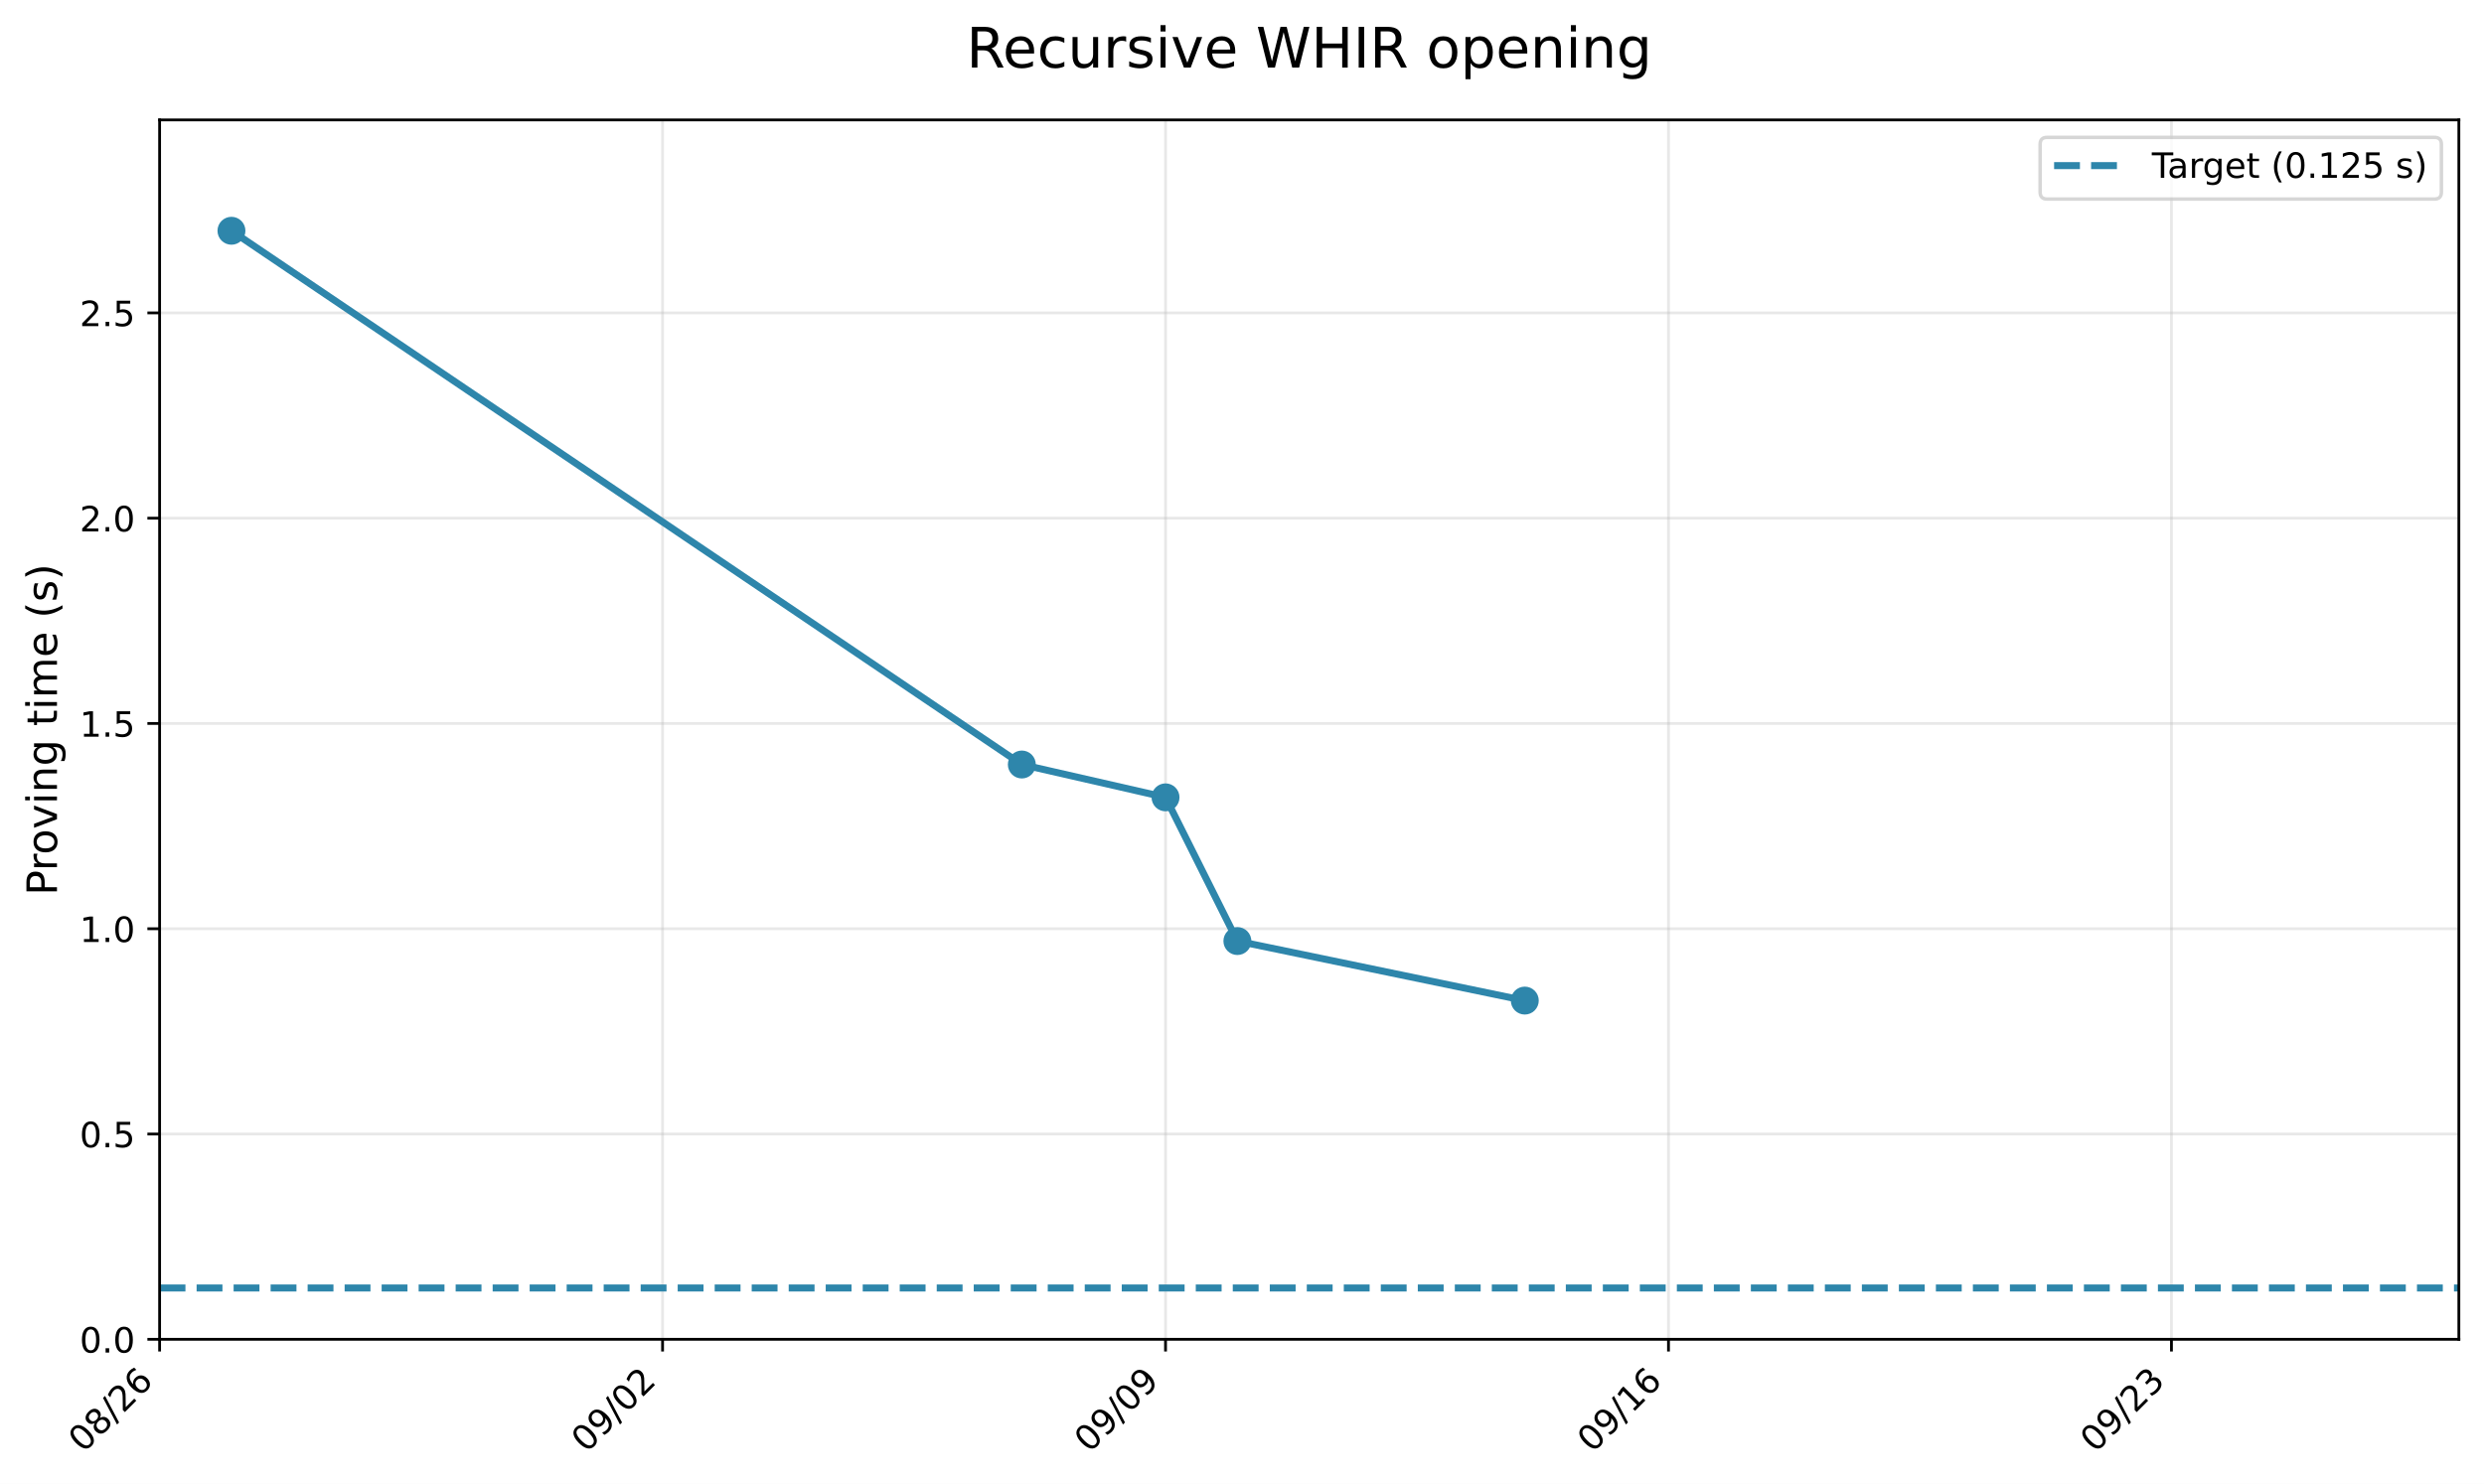
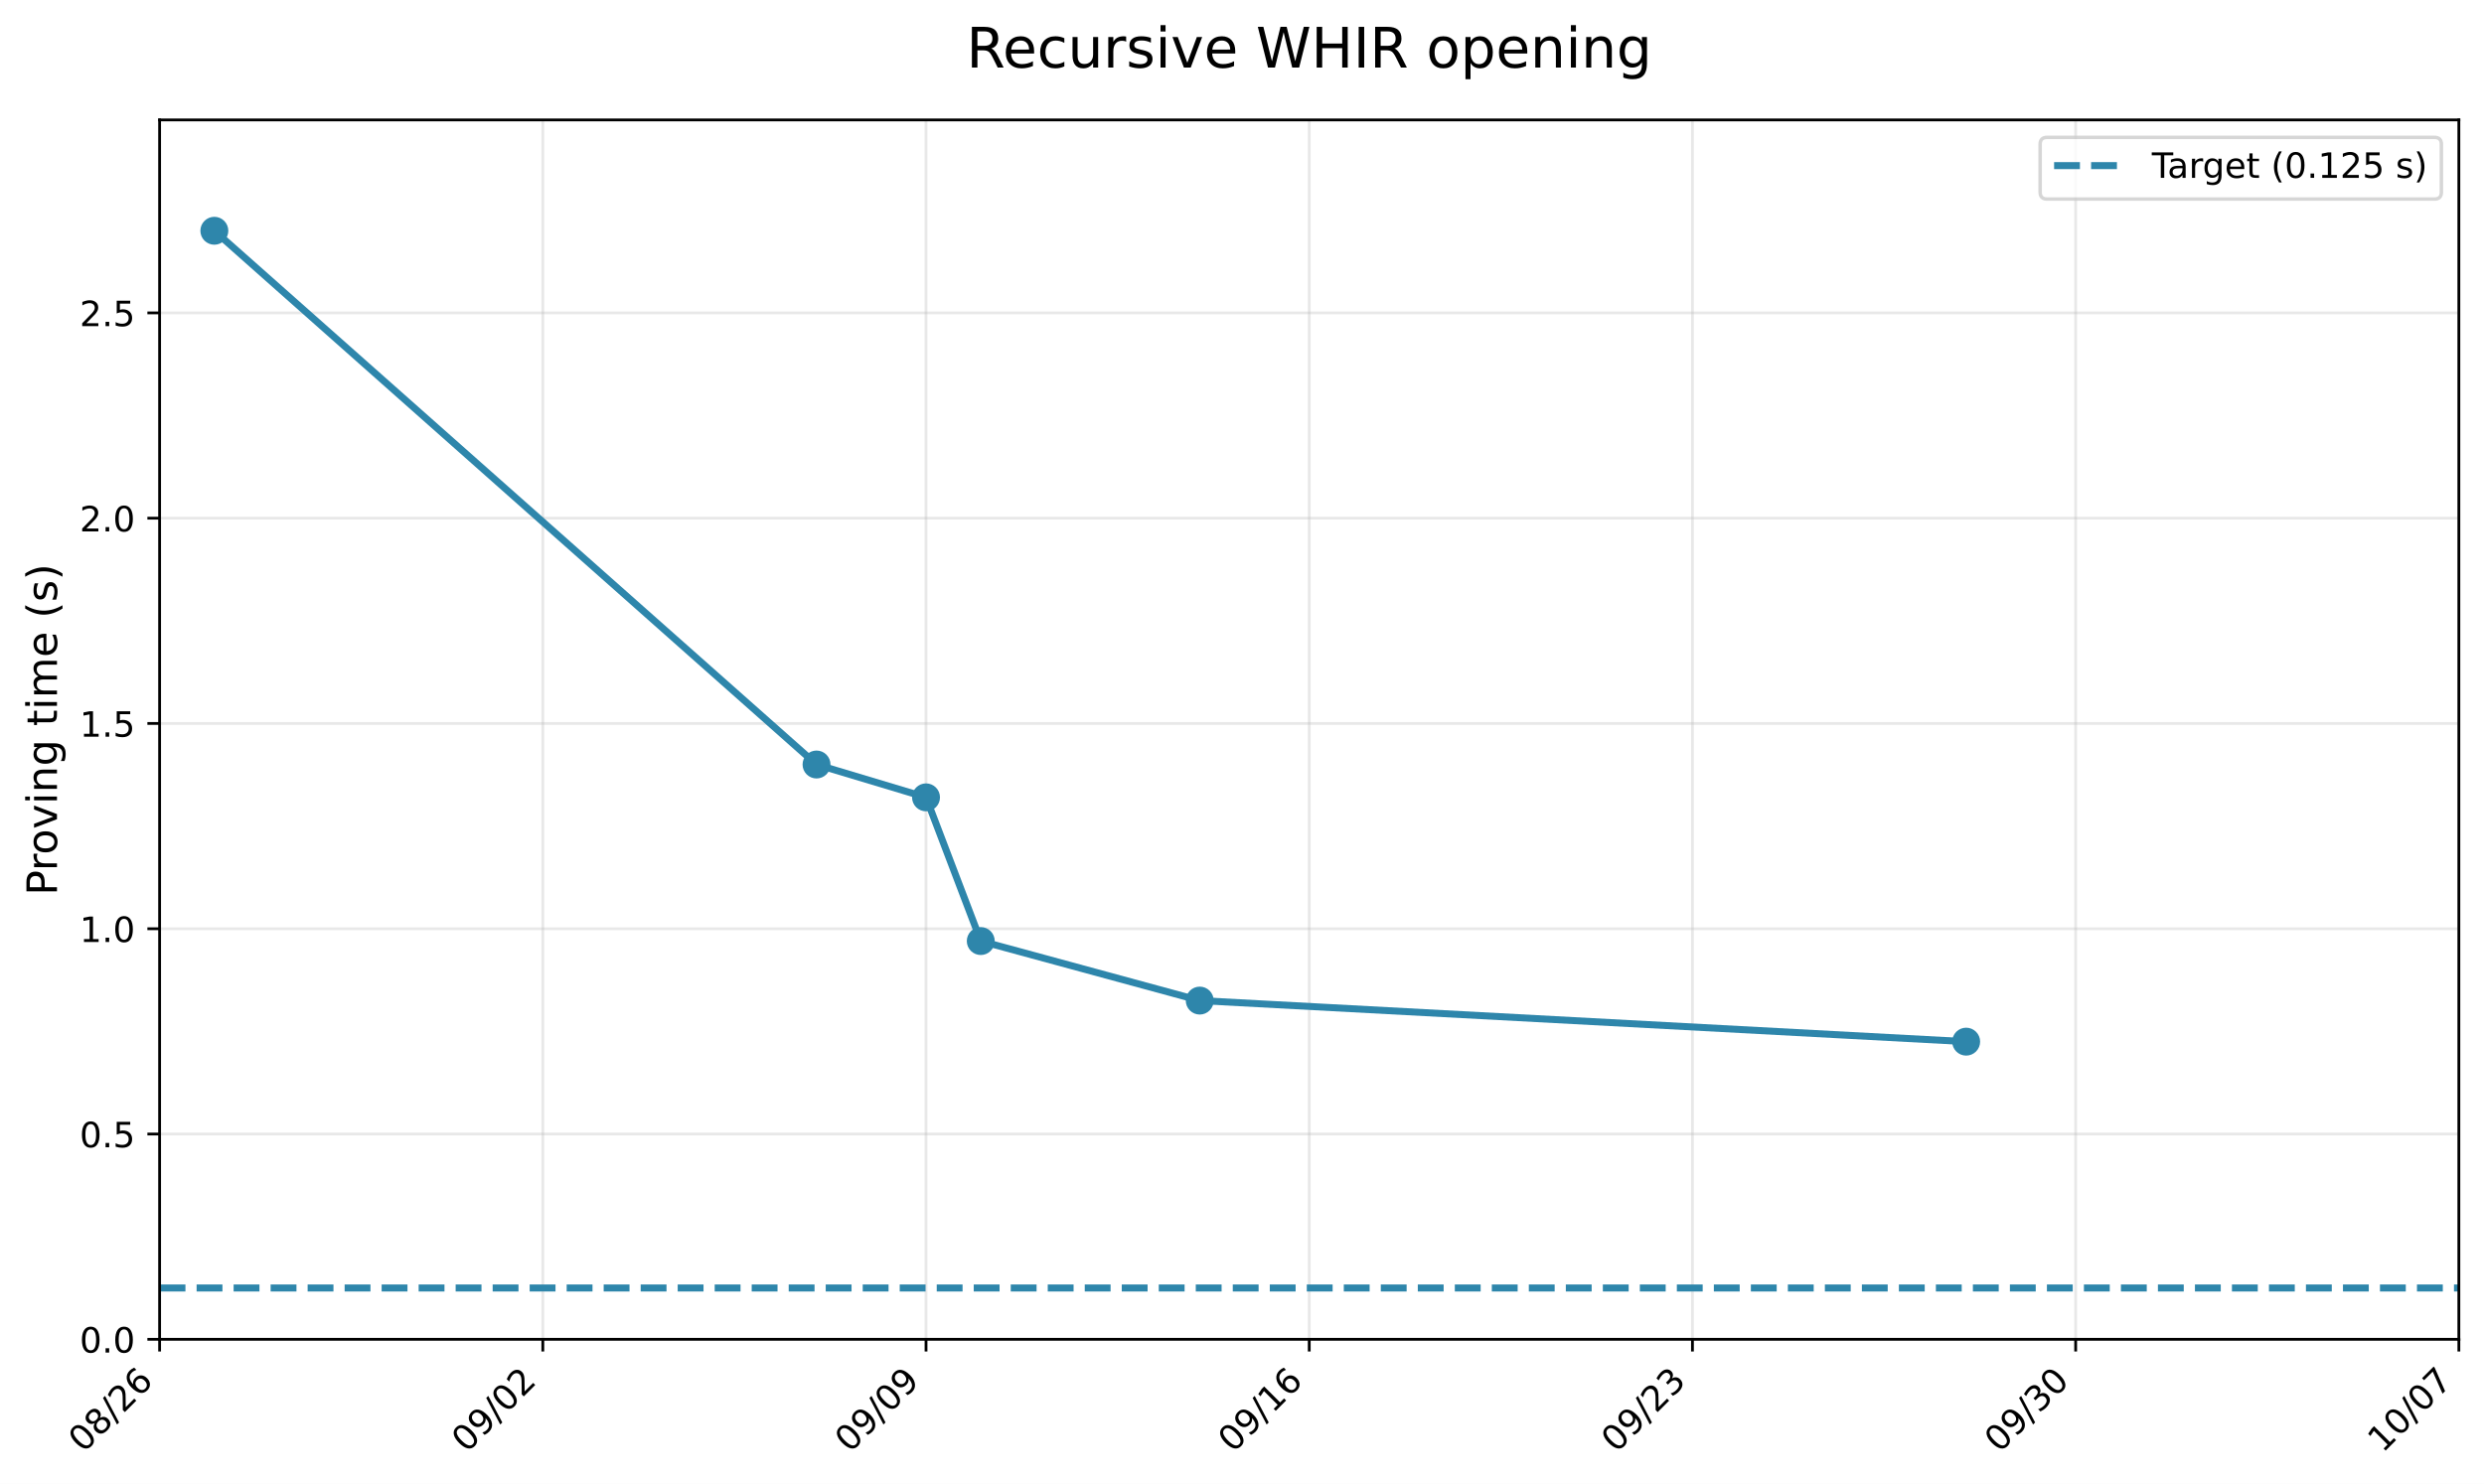
<svg xmlns="http://www.w3.org/2000/svg" xmlns:xlink="http://www.w3.org/1999/xlink" width="711.517pt" height="425.167pt" viewBox="0 0 711.517 425.167" version="1.1">
  <defs>
    <style type="text/css">*{stroke-linejoin: round; stroke-linecap: butt}</style>
  </defs>
  <g id="figure_1">
    <g id="patch_1">
      <path d="M 0 425.167  L 711.517 425.167  L 711.517 0  L 0 0  z " style="fill: #ffffff" />
    </g>
    <g id="axes_1">
      <g id="patch_2">
        <path d="M 45.717 383.745  L 704.317 383.745  L 704.317 34.358  L 45.717 34.358  z " style="fill: #ffffff" />
      </g>
      <g id="matplotlib.axis_1">
        <g id="xtick_1">
          <g id="line2d_1">
-             <path d="M 45.717 383.745  L 45.717 34.358  " clip-path="url(#p88c0484016)" style="fill: none; stroke: #b0b0b0; stroke-opacity: 0.3; stroke-width: 0.8; stroke-linecap: square" />
+             <path d="M 45.717 383.745  L 45.717 34.358  " clip-path="url(#p4e927155b6)" style="fill: none; stroke: #b0b0b0; stroke-opacity: 0.3; stroke-width: 0.8; stroke-linecap: square" />
          </g>
          <g id="line2d_2">
            <defs>
-               <path id="m72a6827bc3" d="M 0 0  L 0 3.5  " style="stroke: #000000; stroke-width: 0.8" />
+               <path id="m692c8fd41b" d="M 0 0  L 0 3.5  " style="stroke: #000000; stroke-width: 0.8" />
            </defs>
            <g>
-               <use xlink:href="#m72a6827bc3" x="45.717" y="383.745" style="stroke: #000000; stroke-width: 0.8" />
+               <use xlink:href="#m692c8fd41b" x="45.717" y="383.745" style="stroke: #000000; stroke-width: 0.8" />
            </g>
          </g>
          <g id="text_1">
            <g transform="translate(23.86838 416.496) rotate(-45) scale(0.1 -0.1)">
              <defs>
                <path id="DejaVuSans-30" d="M 2034 4250  Q 1547 4250 1301 3770  Q 1056 3291 1056 2328  Q 1056 1369 1301 889  Q 1547 409 2034 409  Q 2525 409 2770 889  Q 3016 1369 3016 2328  Q 3016 3291 2770 3770  Q 2525 4250 2034 4250  z M 2034 4750  Q 2819 4750 3233 4129  Q 3647 3509 3647 2328  Q 3647 1150 3233 529  Q 2819 -91 2034 -91  Q 1250 -91 836 529  Q 422 1150 422 2328  Q 422 3509 836 4129  Q 1250 4750 2034 4750  z " transform="scale(0.015625)" />
                <path id="DejaVuSans-38" d="M 2034 2216  Q 1584 2216 1326 1975  Q 1069 1734 1069 1313  Q 1069 891 1326 650  Q 1584 409 2034 409  Q 2484 409 2743 651  Q 3003 894 3003 1313  Q 3003 1734 2745 1975  Q 2488 2216 2034 2216  z M 1403 2484  Q 997 2584 770 2862  Q 544 3141 544 3541  Q 544 4100 942 4425  Q 1341 4750 2034 4750  Q 2731 4750 3128 4425  Q 3525 4100 3525 3541  Q 3525 3141 3298 2862  Q 3072 2584 2669 2484  Q 3125 2378 3379 2068  Q 3634 1759 3634 1313  Q 3634 634 3220 271  Q 2806 -91 2034 -91  Q 1263 -91 848 271  Q 434 634 434 1313  Q 434 1759 690 2068  Q 947 2378 1403 2484  z M 1172 3481  Q 1172 3119 1398 2916  Q 1625 2713 2034 2713  Q 2441 2713 2670 2916  Q 2900 3119 2900 3481  Q 2900 3844 2670 4047  Q 2441 4250 2034 4250  Q 1625 4250 1398 4047  Q 1172 3844 1172 3481  z " transform="scale(0.015625)" />
                <path id="DejaVuSans-2f" d="M 1625 4666  L 2156 4666  L 531 -594  L 0 -594  L 1625 4666  z " transform="scale(0.015625)" />
                <path id="DejaVuSans-32" d="M 1228 531  L 3431 531  L 3431 0  L 469 0  L 469 531  Q 828 903 1448 1529  Q 2069 2156 2228 2338  Q 2531 2678 2651 2914  Q 2772 3150 2772 3378  Q 2772 3750 2511 3984  Q 2250 4219 1831 4219  Q 1534 4219 1204 4116  Q 875 4013 500 3803  L 500 4441  Q 881 4594 1212 4672  Q 1544 4750 1819 4750  Q 2544 4750 2975 4387  Q 3406 4025 3406 3419  Q 3406 3131 3298 2873  Q 3191 2616 2906 2266  Q 2828 2175 2409 1742  Q 1991 1309 1228 531  z " transform="scale(0.015625)" />
                <path id="DejaVuSans-36" d="M 2113 2584  Q 1688 2584 1439 2293  Q 1191 2003 1191 1497  Q 1191 994 1439 701  Q 1688 409 2113 409  Q 2538 409 2786 701  Q 3034 994 3034 1497  Q 3034 2003 2786 2293  Q 2538 2584 2113 2584  z M 3366 4563  L 3366 3988  Q 3128 4100 2886 4159  Q 2644 4219 2406 4219  Q 1781 4219 1451 3797  Q 1122 3375 1075 2522  Q 1259 2794 1537 2939  Q 1816 3084 2150 3084  Q 2853 3084 3261 2657  Q 3669 2231 3669 1497  Q 3669 778 3244 343  Q 2819 -91 2113 -91  Q 1303 -91 875 529  Q 447 1150 447 2328  Q 447 3434 972 4092  Q 1497 4750 2381 4750  Q 2619 4750 2861 4703  Q 3103 4656 3366 4563  z " transform="scale(0.015625)" />
              </defs>
              <use xlink:href="#DejaVuSans-30" />
              <use xlink:href="#DejaVuSans-38" transform="translate(63.62305 0)" />
              <use xlink:href="#DejaVuSans-2f" transform="translate(127.2461 0)" />
              <use xlink:href="#DejaVuSans-32" transform="translate(160.9375 0)" />
              <use xlink:href="#DejaVuSans-36" transform="translate(224.5605 0)" />
            </g>
          </g>
        </g>
        <g id="xtick_2">
          <g id="line2d_3">
-             <path d="M 189.786 383.745  L 189.786 34.358  " clip-path="url(#p88c0484016)" style="fill: none; stroke: #b0b0b0; stroke-opacity: 0.3; stroke-width: 0.8; stroke-linecap: square" />
+             <path d="M 155.484 383.745  L 155.484 34.358  " clip-path="url(#p4e927155b6)" style="fill: none; stroke: #b0b0b0; stroke-opacity: 0.3; stroke-width: 0.8; stroke-linecap: square" />
          </g>
          <g id="line2d_4">
            <g>
-               <use xlink:href="#m72a6827bc3" x="189.786" y="383.745" style="stroke: #000000; stroke-width: 0.8" />
+               <use xlink:href="#m692c8fd41b" x="155.484" y="383.745" style="stroke: #000000; stroke-width: 0.8" />
            </g>
          </g>
          <g id="text_2">
-             <g transform="translate(167.9371 416.496) rotate(-45) scale(0.1 -0.1)">
+             <g transform="translate(133.635 416.496) rotate(-45) scale(0.1 -0.1)">
              <defs>
                <path id="DejaVuSans-39" d="M 703 97  L 703 672  Q 941 559 1184 500  Q 1428 441 1663 441  Q 2288 441 2617 861  Q 2947 1281 2994 2138  Q 2813 1869 2534 1725  Q 2256 1581 1919 1581  Q 1219 1581 811 2004  Q 403 2428 403 3163  Q 403 3881 828 4315  Q 1253 4750 1959 4750  Q 2769 4750 3195 4129  Q 3622 3509 3622 2328  Q 3622 1225 3098 567  Q 2575 -91 1691 -91  Q 1453 -91 1209 -44  Q 966 3 703 97  z M 1959 2075  Q 2384 2075 2632 2365  Q 2881 2656 2881 3163  Q 2881 3666 2632 3958  Q 2384 4250 1959 4250  Q 1534 4250 1286 3958  Q 1038 3666 1038 3163  Q 1038 2656 1286 2365  Q 1534 2075 1959 2075  z " transform="scale(0.015625)" />
              </defs>
              <use xlink:href="#DejaVuSans-30" />
              <use xlink:href="#DejaVuSans-39" transform="translate(63.62305 0)" />
              <use xlink:href="#DejaVuSans-2f" transform="translate(127.2461 0)" />
              <use xlink:href="#DejaVuSans-30" transform="translate(160.9375 0)" />
              <use xlink:href="#DejaVuSans-32" transform="translate(224.5605 0)" />
            </g>
          </g>
        </g>
        <g id="xtick_3">
          <g id="line2d_5">
-             <path d="M 333.854 383.745  L 333.854 34.358  " clip-path="url(#p88c0484016)" style="fill: none; stroke: #b0b0b0; stroke-opacity: 0.3; stroke-width: 0.8; stroke-linecap: square" />
+             <path d="M 265.25 383.745  L 265.25 34.358  " clip-path="url(#p4e927155b6)" style="fill: none; stroke: #b0b0b0; stroke-opacity: 0.3; stroke-width: 0.8; stroke-linecap: square" />
          </g>
          <g id="line2d_6">
            <g>
-               <use xlink:href="#m72a6827bc3" x="333.854" y="383.745" style="stroke: #000000; stroke-width: 0.8" />
+               <use xlink:href="#m692c8fd41b" x="265.25" y="383.745" style="stroke: #000000; stroke-width: 0.8" />
            </g>
          </g>
          <g id="text_3">
-             <g transform="translate(312.0059 416.496) rotate(-45) scale(0.1 -0.1)">
+             <g transform="translate(243.4017 416.496) rotate(-45) scale(0.1 -0.1)">
              <use xlink:href="#DejaVuSans-30" />
              <use xlink:href="#DejaVuSans-39" transform="translate(63.62305 0)" />
              <use xlink:href="#DejaVuSans-2f" transform="translate(127.2461 0)" />
              <use xlink:href="#DejaVuSans-30" transform="translate(160.9375 0)" />
              <use xlink:href="#DejaVuSans-39" transform="translate(224.5605 0)" />
            </g>
          </g>
        </g>
        <g id="xtick_4">
          <g id="line2d_7">
-             <path d="M 477.923 383.745  L 477.923 34.358  " clip-path="url(#p88c0484016)" style="fill: none; stroke: #b0b0b0; stroke-opacity: 0.3; stroke-width: 0.8; stroke-linecap: square" />
+             <path d="M 375.017 383.745  L 375.017 34.358  " clip-path="url(#p4e927155b6)" style="fill: none; stroke: #b0b0b0; stroke-opacity: 0.3; stroke-width: 0.8; stroke-linecap: square" />
          </g>
          <g id="line2d_8">
            <g>
-               <use xlink:href="#m72a6827bc3" x="477.923" y="383.745" style="stroke: #000000; stroke-width: 0.8" />
+               <use xlink:href="#m692c8fd41b" x="375.017" y="383.745" style="stroke: #000000; stroke-width: 0.8" />
            </g>
          </g>
          <g id="text_4">
-             <g transform="translate(456.0746 416.496) rotate(-45) scale(0.1 -0.1)">
+             <g transform="translate(353.1684 416.496) rotate(-45) scale(0.1 -0.1)">
              <defs>
                <path id="DejaVuSans-31" d="M 794 531  L 1825 531  L 1825 4091  L 703 3866  L 703 4441  L 1819 4666  L 2450 4666  L 2450 531  L 3481 531  L 3481 0  L 794 0  L 794 531  z " transform="scale(0.015625)" />
              </defs>
              <use xlink:href="#DejaVuSans-30" />
              <use xlink:href="#DejaVuSans-39" transform="translate(63.62305 0)" />
              <use xlink:href="#DejaVuSans-2f" transform="translate(127.2461 0)" />
              <use xlink:href="#DejaVuSans-31" transform="translate(160.9375 0)" />
              <use xlink:href="#DejaVuSans-36" transform="translate(224.5605 0)" />
            </g>
          </g>
        </g>
        <g id="xtick_5">
          <g id="line2d_9">
-             <path d="M 621.992 383.745  L 621.992 34.358  " clip-path="url(#p88c0484016)" style="fill: none; stroke: #b0b0b0; stroke-opacity: 0.3; stroke-width: 0.8; stroke-linecap: square" />
+             <path d="M 484.784 383.745  L 484.784 34.358  " clip-path="url(#p4e927155b6)" style="fill: none; stroke: #b0b0b0; stroke-opacity: 0.3; stroke-width: 0.8; stroke-linecap: square" />
          </g>
          <g id="line2d_10">
            <g>
-               <use xlink:href="#m72a6827bc3" x="621.992" y="383.745" style="stroke: #000000; stroke-width: 0.8" />
+               <use xlink:href="#m692c8fd41b" x="484.784" y="383.745" style="stroke: #000000; stroke-width: 0.8" />
            </g>
          </g>
          <g id="text_5">
-             <g transform="translate(600.1434 416.496) rotate(-45) scale(0.1 -0.1)">
+             <g transform="translate(462.935 416.496) rotate(-45) scale(0.1 -0.1)">
              <defs>
                <path id="DejaVuSans-33" d="M 2597 2516  Q 3050 2419 3304 2112  Q 3559 1806 3559 1356  Q 3559 666 3084 287  Q 2609 -91 1734 -91  Q 1441 -91 1130 -33  Q 819 25 488 141  L 488 750  Q 750 597 1062 519  Q 1375 441 1716 441  Q 2309 441 2620 675  Q 2931 909 2931 1356  Q 2931 1769 2642 2001  Q 2353 2234 1838 2234  L 1294 2234  L 1294 2753  L 1863 2753  Q 2328 2753 2575 2939  Q 2822 3125 2822 3475  Q 2822 3834 2567 4026  Q 2313 4219 1838 4219  Q 1578 4219 1281 4162  Q 984 4106 628 3988  L 628 4550  Q 988 4650 1302 4700  Q 1616 4750 1894 4750  Q 2613 4750 3031 4423  Q 3450 4097 3450 3541  Q 3450 3153 3228 2886  Q 3006 2619 2597 2516  z " transform="scale(0.015625)" />
              </defs>
              <use xlink:href="#DejaVuSans-30" />
              <use xlink:href="#DejaVuSans-39" transform="translate(63.62305 0)" />
              <use xlink:href="#DejaVuSans-2f" transform="translate(127.2461 0)" />
              <use xlink:href="#DejaVuSans-32" transform="translate(160.9375 0)" />
              <use xlink:href="#DejaVuSans-33" transform="translate(224.5605 0)" />
            </g>
          </g>
        </g>
+         <g id="xtick_6">
+           <g id="line2d_11">
+             <path d="M 594.55 383.745  L 594.55 34.358  " clip-path="url(#p4e927155b6)" style="fill: none; stroke: #b0b0b0; stroke-opacity: 0.3; stroke-width: 0.8; stroke-linecap: square" />
+           </g>
+           <g id="line2d_12">
+             <g>
+               <use xlink:href="#m692c8fd41b" x="594.55" y="383.745" style="stroke: #000000; stroke-width: 0.8" />
+             </g>
+           </g>
+           <g id="text_6">
+             <g transform="translate(572.7017 416.496) rotate(-45) scale(0.1 -0.1)">
+               <use xlink:href="#DejaVuSans-30" />
+               <use xlink:href="#DejaVuSans-39" transform="translate(63.62305 0)" />
+               <use xlink:href="#DejaVuSans-2f" transform="translate(127.2461 0)" />
+               <use xlink:href="#DejaVuSans-33" transform="translate(160.9375 0)" />
+               <use xlink:href="#DejaVuSans-30" transform="translate(224.5605 0)" />
+             </g>
+           </g>
+         </g>
+         <g id="xtick_7">
+           <g id="line2d_13">
+             <path d="M 704.317 383.745  L 704.317 34.358  " clip-path="url(#p4e927155b6)" style="fill: none; stroke: #b0b0b0; stroke-opacity: 0.3; stroke-width: 0.8; stroke-linecap: square" />
+           </g>
+           <g id="line2d_14">
+             <g>
+               <use xlink:href="#m692c8fd41b" x="704.317" y="383.745" style="stroke: #000000; stroke-width: 0.8" />
+             </g>
+           </g>
+           <g id="text_7">
+             <g transform="translate(682.4684 416.496) rotate(-45) scale(0.1 -0.1)">
+               <defs>
+                 <path id="DejaVuSans-37" d="M 525 4666  L 3525 4666  L 3525 4397  L 1831 0  L 1172 0  L 2766 4134  L 525 4134  L 525 4666  z " transform="scale(0.015625)" />
+               </defs>
+               <use xlink:href="#DejaVuSans-31" />
+               <use xlink:href="#DejaVuSans-30" transform="translate(63.62305 0)" />
+               <use xlink:href="#DejaVuSans-2f" transform="translate(127.2461 0)" />
+               <use xlink:href="#DejaVuSans-30" transform="translate(160.9375 0)" />
+               <use xlink:href="#DejaVuSans-37" transform="translate(224.5605 0)" />
+             </g>
+           </g>
+         </g>
      </g>
      <g id="matplotlib.axis_2">
        <g id="ytick_1">
-           <g id="line2d_11">
-             <path d="M 45.717 383.745  L 704.317 383.745  " clip-path="url(#p88c0484016)" style="fill: none; stroke: #b0b0b0; stroke-opacity: 0.3; stroke-width: 0.8; stroke-linecap: square" />
-           </g>
-           <g id="line2d_12">
+           <g id="line2d_15">
+             <path d="M 45.717 383.745  L 704.317 383.745  " clip-path="url(#p4e927155b6)" style="fill: none; stroke: #b0b0b0; stroke-opacity: 0.3; stroke-width: 0.8; stroke-linecap: square" />
+           </g>
+           <g id="line2d_16">
            <defs>
-               <path id="m6cdda38fa0" d="M 0 0  L -3.5 0  " style="stroke: #000000; stroke-width: 0.8" />
+               <path id="mc4d72aebbf" d="M 0 0  L -3.5 0  " style="stroke: #000000; stroke-width: 0.8" />
            </defs>
            <g>
-               <use xlink:href="#m6cdda38fa0" x="45.717" y="383.745" style="stroke: #000000; stroke-width: 0.8" />
-             </g>
-           </g>
-           <g id="text_6">
+               <use xlink:href="#mc4d72aebbf" x="45.717" y="383.745" style="stroke: #000000; stroke-width: 0.8" />
+             </g>
+           </g>
+           <g id="text_8">
            <g transform="translate(22.81375 387.5444) scale(0.1 -0.1)">
              <defs>
                <path id="DejaVuSans-2e" d="M 684 794  L 1344 794  L 1344 0  L 684 0  L 684 794  z " transform="scale(0.015625)" />
              </defs>
              <use xlink:href="#DejaVuSans-30" />
              <use xlink:href="#DejaVuSans-2e" transform="translate(63.62305 0)" />
              <use xlink:href="#DejaVuSans-30" transform="translate(95.41016 0)" />
            </g>
          </g>
        </g>
        <g id="ytick_2">
-           <g id="line2d_13">
-             <path d="M 45.717 324.926  L 704.317 324.926  " clip-path="url(#p88c0484016)" style="fill: none; stroke: #b0b0b0; stroke-opacity: 0.3; stroke-width: 0.8; stroke-linecap: square" />
-           </g>
-           <g id="line2d_14">
-             <g>
-               <use xlink:href="#m6cdda38fa0" x="45.717" y="324.926" style="stroke: #000000; stroke-width: 0.8" />
-             </g>
-           </g>
-           <g id="text_7">
+           <g id="line2d_17">
+             <path d="M 45.717 324.926  L 704.317 324.926  " clip-path="url(#p4e927155b6)" style="fill: none; stroke: #b0b0b0; stroke-opacity: 0.3; stroke-width: 0.8; stroke-linecap: square" />
+           </g>
+           <g id="line2d_18">
+             <g>
+               <use xlink:href="#mc4d72aebbf" x="45.717" y="324.926" style="stroke: #000000; stroke-width: 0.8" />
+             </g>
+           </g>
+           <g id="text_9">
            <g transform="translate(22.81375 328.7249) scale(0.1 -0.1)">
              <defs>
                <path id="DejaVuSans-35" d="M 691 4666  L 3169 4666  L 3169 4134  L 1269 4134  L 1269 2991  Q 1406 3038 1543 3061  Q 1681 3084 1819 3084  Q 2600 3084 3056 2656  Q 3513 2228 3513 1497  Q 3513 744 3044 326  Q 2575 -91 1722 -91  Q 1428 -91 1123 -41  Q 819 9 494 109  L 494 744  Q 775 591 1075 516  Q 1375 441 1709 441  Q 2250 441 2565 725  Q 2881 1009 2881 1497  Q 2881 1984 2565 2268  Q 2250 2553 1709 2553  Q 1456 2553 1204 2497  Q 953 2441 691 2322  L 691 4666  z " transform="scale(0.015625)" />
              </defs>
              <use xlink:href="#DejaVuSans-30" />
              <use xlink:href="#DejaVuSans-2e" transform="translate(63.62305 0)" />
              <use xlink:href="#DejaVuSans-35" transform="translate(95.41016 0)" />
            </g>
          </g>
        </g>
        <g id="ytick_3">
-           <g id="line2d_15">
-             <path d="M 45.717 266.106  L 704.317 266.106  " clip-path="url(#p88c0484016)" style="fill: none; stroke: #b0b0b0; stroke-opacity: 0.3; stroke-width: 0.8; stroke-linecap: square" />
-           </g>
-           <g id="line2d_16">
-             <g>
-               <use xlink:href="#m6cdda38fa0" x="45.717" y="266.106" style="stroke: #000000; stroke-width: 0.8" />
-             </g>
-           </g>
-           <g id="text_8">
+           <g id="line2d_19">
+             <path d="M 45.717 266.106  L 704.317 266.106  " clip-path="url(#p4e927155b6)" style="fill: none; stroke: #b0b0b0; stroke-opacity: 0.3; stroke-width: 0.8; stroke-linecap: square" />
+           </g>
+           <g id="line2d_20">
+             <g>
+               <use xlink:href="#mc4d72aebbf" x="45.717" y="266.106" style="stroke: #000000; stroke-width: 0.8" />
+             </g>
+           </g>
+           <g id="text_10">
            <g transform="translate(22.81375 269.9055) scale(0.1 -0.1)">
              <use xlink:href="#DejaVuSans-31" />
              <use xlink:href="#DejaVuSans-2e" transform="translate(63.62305 0)" />
              <use xlink:href="#DejaVuSans-30" transform="translate(95.41016 0)" />
            </g>
          </g>
        </g>
        <g id="ytick_4">
-           <g id="line2d_17">
-             <path d="M 45.717 207.287  L 704.317 207.287  " clip-path="url(#p88c0484016)" style="fill: none; stroke: #b0b0b0; stroke-opacity: 0.3; stroke-width: 0.8; stroke-linecap: square" />
-           </g>
-           <g id="line2d_18">
-             <g>
-               <use xlink:href="#m6cdda38fa0" x="45.717" y="207.287" style="stroke: #000000; stroke-width: 0.8" />
-             </g>
-           </g>
-           <g id="text_9">
+           <g id="line2d_21">
+             <path d="M 45.717 207.287  L 704.317 207.287  " clip-path="url(#p4e927155b6)" style="fill: none; stroke: #b0b0b0; stroke-opacity: 0.3; stroke-width: 0.8; stroke-linecap: square" />
+           </g>
+           <g id="line2d_22">
+             <g>
+               <use xlink:href="#mc4d72aebbf" x="45.717" y="207.287" style="stroke: #000000; stroke-width: 0.8" />
+             </g>
+           </g>
+           <g id="text_11">
            <g transform="translate(22.81375 211.086) scale(0.1 -0.1)">
              <use xlink:href="#DejaVuSans-31" />
              <use xlink:href="#DejaVuSans-2e" transform="translate(63.62305 0)" />
              <use xlink:href="#DejaVuSans-35" transform="translate(95.41016 0)" />
            </g>
          </g>
        </g>
        <g id="ytick_5">
-           <g id="line2d_19">
-             <path d="M 45.717 148.467  L 704.317 148.467  " clip-path="url(#p88c0484016)" style="fill: none; stroke: #b0b0b0; stroke-opacity: 0.3; stroke-width: 0.8; stroke-linecap: square" />
-           </g>
-           <g id="line2d_20">
-             <g>
-               <use xlink:href="#m6cdda38fa0" x="45.717" y="148.467" style="stroke: #000000; stroke-width: 0.8" />
-             </g>
-           </g>
-           <g id="text_10">
+           <g id="line2d_23">
+             <path d="M 45.717 148.467  L 704.317 148.467  " clip-path="url(#p4e927155b6)" style="fill: none; stroke: #b0b0b0; stroke-opacity: 0.3; stroke-width: 0.8; stroke-linecap: square" />
+           </g>
+           <g id="line2d_24">
+             <g>
+               <use xlink:href="#mc4d72aebbf" x="45.717" y="148.467" style="stroke: #000000; stroke-width: 0.8" />
+             </g>
+           </g>
+           <g id="text_12">
            <g transform="translate(22.81375 152.2665) scale(0.1 -0.1)">
              <use xlink:href="#DejaVuSans-32" />
              <use xlink:href="#DejaVuSans-2e" transform="translate(63.62305 0)" />
              <use xlink:href="#DejaVuSans-30" transform="translate(95.41016 0)" />
            </g>
          </g>
        </g>
        <g id="ytick_6">
-           <g id="line2d_21">
-             <path d="M 45.717 89.648  L 704.317 89.648  " clip-path="url(#p88c0484016)" style="fill: none; stroke: #b0b0b0; stroke-opacity: 0.3; stroke-width: 0.8; stroke-linecap: square" />
-           </g>
-           <g id="line2d_22">
-             <g>
-               <use xlink:href="#m6cdda38fa0" x="45.717" y="89.648" style="stroke: #000000; stroke-width: 0.8" />
-             </g>
-           </g>
-           <g id="text_11">
+           <g id="line2d_25">
+             <path d="M 45.717 89.648  L 704.317 89.648  " clip-path="url(#p4e927155b6)" style="fill: none; stroke: #b0b0b0; stroke-opacity: 0.3; stroke-width: 0.8; stroke-linecap: square" />
+           </g>
+           <g id="line2d_26">
+             <g>
+               <use xlink:href="#mc4d72aebbf" x="45.717" y="89.648" style="stroke: #000000; stroke-width: 0.8" />
+             </g>
+           </g>
+           <g id="text_13">
            <g transform="translate(22.81375 93.44703) scale(0.1 -0.1)">
              <use xlink:href="#DejaVuSans-32" />
              <use xlink:href="#DejaVuSans-2e" transform="translate(63.62305 0)" />
              <use xlink:href="#DejaVuSans-35" transform="translate(95.41016 0)" />
            </g>
          </g>
        </g>
-         <g id="text_12">
+         <g id="text_14">
          <g transform="translate(16.31812 256.5732) rotate(-90) scale(0.12 -0.12)">
            <defs>
              <path id="DejaVuSans-50" d="M 1259 4147  L 1259 2394  L 2053 2394  Q 2494 2394 2734 2622  Q 2975 2850 2975 3272  Q 2975 3691 2734 3919  Q 2494 4147 2053 4147  L 1259 4147  z M 628 4666  L 2053 4666  Q 2838 4666 3239 4311  Q 3641 3956 3641 3272  Q 3641 2581 3239 2228  Q 2838 1875 2053 1875  L 1259 1875  L 1259 0  L 628 0  L 628 4666  z " transform="scale(0.015625)" />
              <path id="DejaVuSans-72" d="M 2631 2963  Q 2534 3019 2420 3045  Q 2306 3072 2169 3072  Q 1681 3072 1420 2755  Q 1159 2438 1159 1844  L 1159 0  L 581 0  L 581 3500  L 1159 3500  L 1159 2956  Q 1341 3275 1631 3429  Q 1922 3584 2338 3584  Q 2397 3584 2469 3576  Q 2541 3569 2628 3553  L 2631 2963  z " transform="scale(0.015625)" />
              <path id="DejaVuSans-6f" d="M 1959 3097  Q 1497 3097 1228 2736  Q 959 2375 959 1747  Q 959 1119 1226 758  Q 1494 397 1959 397  Q 2419 397 2687 759  Q 2956 1122 2956 1747  Q 2956 2369 2687 2733  Q 2419 3097 1959 3097  z M 1959 3584  Q 2709 3584 3137 3096  Q 3566 2609 3566 1747  Q 3566 888 3137 398  Q 2709 -91 1959 -91  Q 1206 -91 779 398  Q 353 888 353 1747  Q 353 2609 779 3096  Q 1206 3584 1959 3584  z " transform="scale(0.015625)" />
              <path id="DejaVuSans-76" d="M 191 3500  L 800 3500  L 1894 563  L 2988 3500  L 3597 3500  L 2284 0  L 1503 0  L 191 3500  z " transform="scale(0.015625)" />
              <path id="DejaVuSans-69" d="M 603 3500  L 1178 3500  L 1178 0  L 603 0  L 603 3500  z M 603 4863  L 1178 4863  L 1178 4134  L 603 4134  L 603 4863  z " transform="scale(0.015625)" />
              <path id="DejaVuSans-6e" d="M 3513 2113  L 3513 0  L 2938 0  L 2938 2094  Q 2938 2591 2744 2837  Q 2550 3084 2163 3084  Q 1697 3084 1428 2787  Q 1159 2491 1159 1978  L 1159 0  L 581 0  L 581 3500  L 1159 3500  L 1159 2956  Q 1366 3272 1645 3428  Q 1925 3584 2291 3584  Q 2894 3584 3203 3211  Q 3513 2838 3513 2113  z " transform="scale(0.015625)" />
              <path id="DejaVuSans-67" d="M 2906 1791  Q 2906 2416 2648 2759  Q 2391 3103 1925 3103  Q 1463 3103 1205 2759  Q 947 2416 947 1791  Q 947 1169 1205 825  Q 1463 481 1925 481  Q 2391 481 2648 825  Q 2906 1169 2906 1791  z M 3481 434  Q 3481 -459 3084 -895  Q 2688 -1331 1869 -1331  Q 1566 -1331 1297 -1286  Q 1028 -1241 775 -1147  L 775 -588  Q 1028 -725 1275 -790  Q 1522 -856 1778 -856  Q 2344 -856 2625 -561  Q 2906 -266 2906 331  L 2906 616  Q 2728 306 2450 153  Q 2172 0 1784 0  Q 1141 0 747 490  Q 353 981 353 1791  Q 353 2603 747 3093  Q 1141 3584 1784 3584  Q 2172 3584 2450 3431  Q 2728 3278 2906 2969  L 2906 3500  L 3481 3500  L 3481 434  z " transform="scale(0.015625)" />
              <path id="DejaVuSans-20" transform="scale(0.015625)" />
              <path id="DejaVuSans-74" d="M 1172 4494  L 1172 3500  L 2356 3500  L 2356 3053  L 1172 3053  L 1172 1153  Q 1172 725 1289 603  Q 1406 481 1766 481  L 2356 481  L 2356 0  L 1766 0  Q 1100 0 847 248  Q 594 497 594 1153  L 594 3053  L 172 3053  L 172 3500  L 594 3500  L 594 4494  L 1172 4494  z " transform="scale(0.015625)" />
              <path id="DejaVuSans-6d" d="M 3328 2828  Q 3544 3216 3844 3400  Q 4144 3584 4550 3584  Q 5097 3584 5394 3201  Q 5691 2819 5691 2113  L 5691 0  L 5113 0  L 5113 2094  Q 5113 2597 4934 2840  Q 4756 3084 4391 3084  Q 3944 3084 3684 2787  Q 3425 2491 3425 1978  L 3425 0  L 2847 0  L 2847 2094  Q 2847 2600 2669 2842  Q 2491 3084 2119 3084  Q 1678 3084 1418 2786  Q 1159 2488 1159 1978  L 1159 0  L 581 0  L 581 3500  L 1159 3500  L 1159 2956  Q 1356 3278 1631 3431  Q 1906 3584 2284 3584  Q 2666 3584 2933 3390  Q 3200 3197 3328 2828  z " transform="scale(0.015625)" />
              <path id="DejaVuSans-65" d="M 3597 1894  L 3597 1613  L 953 1613  Q 991 1019 1311 708  Q 1631 397 2203 397  Q 2534 397 2845 478  Q 3156 559 3463 722  L 3463 178  Q 3153 47 2828 -22  Q 2503 -91 2169 -91  Q 1331 -91 842 396  Q 353 884 353 1716  Q 353 2575 817 3079  Q 1281 3584 2069 3584  Q 2775 3584 3186 3129  Q 3597 2675 3597 1894  z M 3022 2063  Q 3016 2534 2758 2815  Q 2500 3097 2075 3097  Q 1594 3097 1305 2825  Q 1016 2553 972 2059  L 3022 2063  z " transform="scale(0.015625)" />
              <path id="DejaVuSans-28" d="M 1984 4856  Q 1566 4138 1362 3434  Q 1159 2731 1159 2009  Q 1159 1288 1364 580  Q 1569 -128 1984 -844  L 1484 -844  Q 1016 -109 783 600  Q 550 1309 550 2009  Q 550 2706 781 3412  Q 1013 4119 1484 4856  L 1984 4856  z " transform="scale(0.015625)" />
              <path id="DejaVuSans-73" d="M 2834 3397  L 2834 2853  Q 2591 2978 2328 3040  Q 2066 3103 1784 3103  Q 1356 3103 1142 2972  Q 928 2841 928 2578  Q 928 2378 1081 2264  Q 1234 2150 1697 2047  L 1894 2003  Q 2506 1872 2764 1633  Q 3022 1394 3022 966  Q 3022 478 2636 193  Q 2250 -91 1575 -91  Q 1294 -91 989 -36  Q 684 19 347 128  L 347 722  Q 666 556 975 473  Q 1284 391 1588 391  Q 1994 391 2212 530  Q 2431 669 2431 922  Q 2431 1156 2273 1281  Q 2116 1406 1581 1522  L 1381 1569  Q 847 1681 609 1914  Q 372 2147 372 2553  Q 372 3047 722 3315  Q 1072 3584 1716 3584  Q 2034 3584 2315 3537  Q 2597 3491 2834 3397  z " transform="scale(0.015625)" />
              <path id="DejaVuSans-29" d="M 513 4856  L 1013 4856  Q 1481 4119 1714 3412  Q 1947 2706 1947 2009  Q 1947 1309 1714 600  Q 1481 -109 1013 -844  L 513 -844  Q 928 -128 1133 580  Q 1338 1288 1338 2009  Q 1338 2731 1133 3434  Q 928 4138 513 4856  z " transform="scale(0.015625)" />
            </defs>
            <use xlink:href="#DejaVuSans-50" />
            <use xlink:href="#DejaVuSans-72" transform="translate(58.55273 0)" />
            <use xlink:href="#DejaVuSans-6f" transform="translate(97.41602 0)" />
            <use xlink:href="#DejaVuSans-76" transform="translate(158.5977 0)" />
            <use xlink:href="#DejaVuSans-69" transform="translate(217.7773 0)" />
            <use xlink:href="#DejaVuSans-6e" transform="translate(245.5605 0)" />
            <use xlink:href="#DejaVuSans-67" transform="translate(308.9395 0)" />
            <use xlink:href="#DejaVuSans-20" transform="translate(372.416 0)" />
            <use xlink:href="#DejaVuSans-74" transform="translate(404.2031 0)" />
            <use xlink:href="#DejaVuSans-69" transform="translate(443.4121 0)" />
            <use xlink:href="#DejaVuSans-6d" transform="translate(471.1953 0)" />
            <use xlink:href="#DejaVuSans-65" transform="translate(568.6074 0)" />
            <use xlink:href="#DejaVuSans-20" transform="translate(630.1309 0)" />
            <use xlink:href="#DejaVuSans-28" transform="translate(661.918 0)" />
            <use xlink:href="#DejaVuSans-73" transform="translate(700.9316 0)" />
            <use xlink:href="#DejaVuSans-29" transform="translate(753.0312 0)" />
          </g>
        </g>
      </g>
-       <g id="line2d_23">
-         <path d="M 66.298 66.12  L 292.692 219.051  L 333.854 228.462  L 354.436 269.635  L 436.761 286.693  " clip-path="url(#p88c0484016)" style="fill: none; stroke: #2e86ab; stroke-width: 2; stroke-linecap: square" />
+       <g id="line2d_27">
+         <path d="M 61.398 66.12  L 233.888 219.051  L 265.25 228.462  L 280.931 269.635  L 343.655 286.693  L 563.188 298.457  " clip-path="url(#p4e927155b6)" style="fill: none; stroke: #2e86ab; stroke-width: 2; stroke-linecap: square" />
        <defs>
-           <path id="m74e51f217d" d="M 0 3.5  C 0.928 3.5 1.819 3.131 2.475 2.475  C 3.131 1.819 3.5 0.928 3.5 0  C 3.5 -0.928 3.131 -1.819 2.475 -2.475  C 1.819 -3.131 0.928 -3.5 0 -3.5  C -0.928 -3.5 -1.819 -3.131 -2.475 -2.475  C -3.131 -1.819 -3.5 -0.928 -3.5 0  C -3.5 0.928 -3.131 1.819 -2.475 2.475  C -1.819 3.131 -0.928 3.5 0 3.5  z " style="stroke: #2e86ab" />
+           <path id="m18dece372c" d="M 0 3.5  C 0.928 3.5 1.819 3.131 2.475 2.475  C 3.131 1.819 3.5 0.928 3.5 0  C 3.5 -0.928 3.131 -1.819 2.475 -2.475  C 1.819 -3.131 0.928 -3.5 0 -3.5  C -0.928 -3.5 -1.819 -3.131 -2.475 -2.475  C -3.131 -1.819 -3.5 -0.928 -3.5 0  C -3.5 0.928 -3.131 1.819 -2.475 2.475  C -1.819 3.131 -0.928 3.5 0 3.5  z " style="stroke: #2e86ab" />
        </defs>
-         <g clip-path="url(#p88c0484016)">
-           <use xlink:href="#m74e51f217d" x="66.298" y="66.12" style="fill: #2e86ab; stroke: #2e86ab" />
-           <use xlink:href="#m74e51f217d" x="292.692" y="219.051" style="fill: #2e86ab; stroke: #2e86ab" />
-           <use xlink:href="#m74e51f217d" x="333.854" y="228.462" style="fill: #2e86ab; stroke: #2e86ab" />
-           <use xlink:href="#m74e51f217d" x="354.436" y="269.635" style="fill: #2e86ab; stroke: #2e86ab" />
-           <use xlink:href="#m74e51f217d" x="436.761" y="286.693" style="fill: #2e86ab; stroke: #2e86ab" />
-         </g>
-       </g>
-       <g id="line2d_24">
-         <path d="M 45.717 369.04  L 704.317 369.04  " clip-path="url(#p88c0484016)" style="fill: none; stroke-dasharray: 7.4,3.2; stroke-dashoffset: 0; stroke: #2e86ab; stroke-width: 2" />
+         <g clip-path="url(#p4e927155b6)">
+           <use xlink:href="#m18dece372c" x="61.398" y="66.12" style="fill: #2e86ab; stroke: #2e86ab" />
+           <use xlink:href="#m18dece372c" x="233.888" y="219.051" style="fill: #2e86ab; stroke: #2e86ab" />
+           <use xlink:href="#m18dece372c" x="265.25" y="228.462" style="fill: #2e86ab; stroke: #2e86ab" />
+           <use xlink:href="#m18dece372c" x="280.931" y="269.635" style="fill: #2e86ab; stroke: #2e86ab" />
+           <use xlink:href="#m18dece372c" x="343.655" y="286.693" style="fill: #2e86ab; stroke: #2e86ab" />
+           <use xlink:href="#m18dece372c" x="563.188" y="298.457" style="fill: #2e86ab; stroke: #2e86ab" />
+         </g>
+       </g>
+       <g id="line2d_28">
+         <path d="M 45.717 369.04  L 704.317 369.04  " clip-path="url(#p4e927155b6)" style="fill: none; stroke-dasharray: 7.4,3.2; stroke-dashoffset: 0; stroke: #2e86ab; stroke-width: 2" />
      </g>
      <g id="patch_3">
        <path d="M 45.717 383.745  L 45.717 34.358  " style="fill: none; stroke: #000000; stroke-width: 0.8; stroke-linejoin: miter; stroke-linecap: square" />
      </g>
      <g id="patch_4">
        <path d="M 704.317 383.745  L 704.317 34.358  " style="fill: none; stroke: #000000; stroke-width: 0.8; stroke-linejoin: miter; stroke-linecap: square" />
      </g>
      <g id="patch_5">
        <path d="M 45.717 383.745  L 704.317 383.745  " style="fill: none; stroke: #000000; stroke-width: 0.8; stroke-linejoin: miter; stroke-linecap: square" />
      </g>
      <g id="patch_6">
        <path d="M 45.717 34.358  L 704.317 34.358  " style="fill: none; stroke: #000000; stroke-width: 0.8; stroke-linejoin: miter; stroke-linecap: square" />
      </g>
-       <g id="text_13">
+       <g id="text_15">
        <g transform="translate(276.8231 19.3575) scale(0.16 -0.16)">
          <defs>
            <path id="DejaVuSans-52" d="M 2841 2188  Q 3044 2119 3236 1894  Q 3428 1669 3622 1275  L 4263 0  L 3584 0  L 2988 1197  Q 2756 1666 2539 1819  Q 2322 1972 1947 1972  L 1259 1972  L 1259 0  L 628 0  L 628 4666  L 2053 4666  Q 2853 4666 3247 4331  Q 3641 3997 3641 3322  Q 3641 2881 3436 2590  Q 3231 2300 2841 2188  z M 1259 4147  L 1259 2491  L 2053 2491  Q 2509 2491 2742 2702  Q 2975 2913 2975 3322  Q 2975 3731 2742 3939  Q 2509 4147 2053 4147  L 1259 4147  z " transform="scale(0.015625)" />
            <path id="DejaVuSans-63" d="M 3122 3366  L 3122 2828  Q 2878 2963 2633 3030  Q 2388 3097 2138 3097  Q 1578 3097 1268 2742  Q 959 2388 959 1747  Q 959 1106 1268 751  Q 1578 397 2138 397  Q 2388 397 2633 464  Q 2878 531 3122 666  L 3122 134  Q 2881 22 2623 -34  Q 2366 -91 2075 -91  Q 1284 -91 818 406  Q 353 903 353 1747  Q 353 2603 823 3093  Q 1294 3584 2113 3584  Q 2378 3584 2631 3529  Q 2884 3475 3122 3366  z " transform="scale(0.015625)" />
            <path id="DejaVuSans-75" d="M 544 1381  L 544 3500  L 1119 3500  L 1119 1403  Q 1119 906 1312 657  Q 1506 409 1894 409  Q 2359 409 2629 706  Q 2900 1003 2900 1516  L 2900 3500  L 3475 3500  L 3475 0  L 2900 0  L 2900 538  Q 2691 219 2414 64  Q 2138 -91 1772 -91  Q 1169 -91 856 284  Q 544 659 544 1381  z M 1991 3584  L 1991 3584  z " transform="scale(0.015625)" />
            <path id="DejaVuSans-57" d="M 213 4666  L 850 4666  L 1831 722  L 2809 4666  L 3519 4666  L 4500 722  L 5478 4666  L 6119 4666  L 4947 0  L 4153 0  L 3169 4050  L 2175 0  L 1381 0  L 213 4666  z " transform="scale(0.015625)" />
            <path id="DejaVuSans-48" d="M 628 4666  L 1259 4666  L 1259 2753  L 3553 2753  L 3553 4666  L 4184 4666  L 4184 0  L 3553 0  L 3553 2222  L 1259 2222  L 1259 0  L 628 0  L 628 4666  z " transform="scale(0.015625)" />
            <path id="DejaVuSans-49" d="M 628 4666  L 1259 4666  L 1259 0  L 628 0  L 628 4666  z " transform="scale(0.015625)" />
            <path id="DejaVuSans-70" d="M 1159 525  L 1159 -1331  L 581 -1331  L 581 3500  L 1159 3500  L 1159 2969  Q 1341 3281 1617 3432  Q 1894 3584 2278 3584  Q 2916 3584 3314 3078  Q 3713 2572 3713 1747  Q 3713 922 3314 415  Q 2916 -91 2278 -91  Q 1894 -91 1617 61  Q 1341 213 1159 525  z M 3116 1747  Q 3116 2381 2855 2742  Q 2594 3103 2138 3103  Q 1681 3103 1420 2742  Q 1159 2381 1159 1747  Q 1159 1113 1420 752  Q 1681 391 2138 391  Q 2594 391 2855 752  Q 3116 1113 3116 1747  z " transform="scale(0.015625)" />
          </defs>
          <use xlink:href="#DejaVuSans-52" />
          <use xlink:href="#DejaVuSans-65" transform="translate(64.98242 0)" />
          <use xlink:href="#DejaVuSans-63" transform="translate(126.5059 0)" />
          <use xlink:href="#DejaVuSans-75" transform="translate(181.4863 0)" />
          <use xlink:href="#DejaVuSans-72" transform="translate(244.8652 0)" />
          <use xlink:href="#DejaVuSans-73" transform="translate(285.9785 0)" />
          <use xlink:href="#DejaVuSans-69" transform="translate(338.0781 0)" />
          <use xlink:href="#DejaVuSans-76" transform="translate(365.8613 0)" />
          <use xlink:href="#DejaVuSans-65" transform="translate(425.041 0)" />
          <use xlink:href="#DejaVuSans-20" transform="translate(486.5645 0)" />
          <use xlink:href="#DejaVuSans-57" transform="translate(518.3516 0)" />
          <use xlink:href="#DejaVuSans-48" transform="translate(617.2285 0)" />
          <use xlink:href="#DejaVuSans-49" transform="translate(692.4238 0)" />
          <use xlink:href="#DejaVuSans-52" transform="translate(721.916 0)" />
          <use xlink:href="#DejaVuSans-20" transform="translate(791.3984 0)" />
          <use xlink:href="#DejaVuSans-6f" transform="translate(823.1855 0)" />
          <use xlink:href="#DejaVuSans-70" transform="translate(884.3672 0)" />
          <use xlink:href="#DejaVuSans-65" transform="translate(947.8438 0)" />
          <use xlink:href="#DejaVuSans-6e" transform="translate(1009.367 0)" />
          <use xlink:href="#DejaVuSans-69" transform="translate(1072.746 0)" />
          <use xlink:href="#DejaVuSans-6e" transform="translate(1100.529 0)" />
          <use xlink:href="#DejaVuSans-67" transform="translate(1163.908 0)" />
        </g>
      </g>
      <g id="legend_1">
        <g id="patch_7">
          <path d="M 586.376 57.036  L 697.317 57.036  Q 699.317 57.036 699.317 55.036  L 699.317 41.358  Q 699.317 39.358 697.317 39.358  L 586.376 39.358  Q 584.376 39.358 584.376 41.358  L 584.376 55.036  Q 584.376 57.036 586.376 57.036  z " style="fill: #ffffff; opacity: 0.8; stroke: #cccccc; stroke-linejoin: miter" />
        </g>
-         <g id="line2d_25">
+         <g id="line2d_29">
          <path d="M 588.376 47.456  L 598.376 47.456  L 608.376 47.456  " style="fill: none; stroke-dasharray: 7.4,3.2; stroke-dashoffset: 0; stroke: #2e86ab; stroke-width: 2" />
        </g>
-         <g id="text_14">
+         <g id="text_16">
          <g transform="translate(616.3763 50.95594) scale(0.1 -0.1)">
            <defs>
              <path id="DejaVuSans-54" d="M -19 4666  L 3928 4666  L 3928 4134  L 2272 4134  L 2272 0  L 1638 0  L 1638 4134  L -19 4134  L -19 4666  z " transform="scale(0.015625)" />
              <path id="DejaVuSans-61" d="M 2194 1759  Q 1497 1759 1228 1600  Q 959 1441 959 1056  Q 959 750 1161 570  Q 1363 391 1709 391  Q 2188 391 2477 730  Q 2766 1069 2766 1631  L 2766 1759  L 2194 1759  z M 3341 1997  L 3341 0  L 2766 0  L 2766 531  Q 2569 213 2275 61  Q 1981 -91 1556 -91  Q 1019 -91 701 211  Q 384 513 384 1019  Q 384 1609 779 1909  Q 1175 2209 1959 2209  L 2766 2209  L 2766 2266  Q 2766 2663 2505 2880  Q 2244 3097 1772 3097  Q 1472 3097 1187 3025  Q 903 2953 641 2809  L 641 3341  Q 956 3463 1253 3523  Q 1550 3584 1831 3584  Q 2591 3584 2966 3190  Q 3341 2797 3341 1997  z " transform="scale(0.015625)" />
            </defs>
            <use xlink:href="#DejaVuSans-54" />
            <use xlink:href="#DejaVuSans-61" transform="translate(44.58398 0)" />
            <use xlink:href="#DejaVuSans-72" transform="translate(105.8633 0)" />
            <use xlink:href="#DejaVuSans-67" transform="translate(145.2266 0)" />
            <use xlink:href="#DejaVuSans-65" transform="translate(208.7031 0)" />
            <use xlink:href="#DejaVuSans-74" transform="translate(270.2266 0)" />
            <use xlink:href="#DejaVuSans-20" transform="translate(309.4355 0)" />
            <use xlink:href="#DejaVuSans-28" transform="translate(341.2227 0)" />
            <use xlink:href="#DejaVuSans-30" transform="translate(380.2363 0)" />
            <use xlink:href="#DejaVuSans-2e" transform="translate(443.8594 0)" />
            <use xlink:href="#DejaVuSans-31" transform="translate(475.6465 0)" />
            <use xlink:href="#DejaVuSans-32" transform="translate(539.2695 0)" />
            <use xlink:href="#DejaVuSans-35" transform="translate(602.8926 0)" />
            <use xlink:href="#DejaVuSans-20" transform="translate(666.5156 0)" />
            <use xlink:href="#DejaVuSans-73" transform="translate(698.3027 0)" />
            <use xlink:href="#DejaVuSans-29" transform="translate(750.4023 0)" />
          </g>
        </g>
      </g>
    </g>
  </g>
  <defs>
-     <clipPath id="p88c0484016">
+     <clipPath id="p4e927155b6">
      <rect x="45.717" y="34.358" width="658.6" height="349.388" />
    </clipPath>
  </defs>
</svg>
